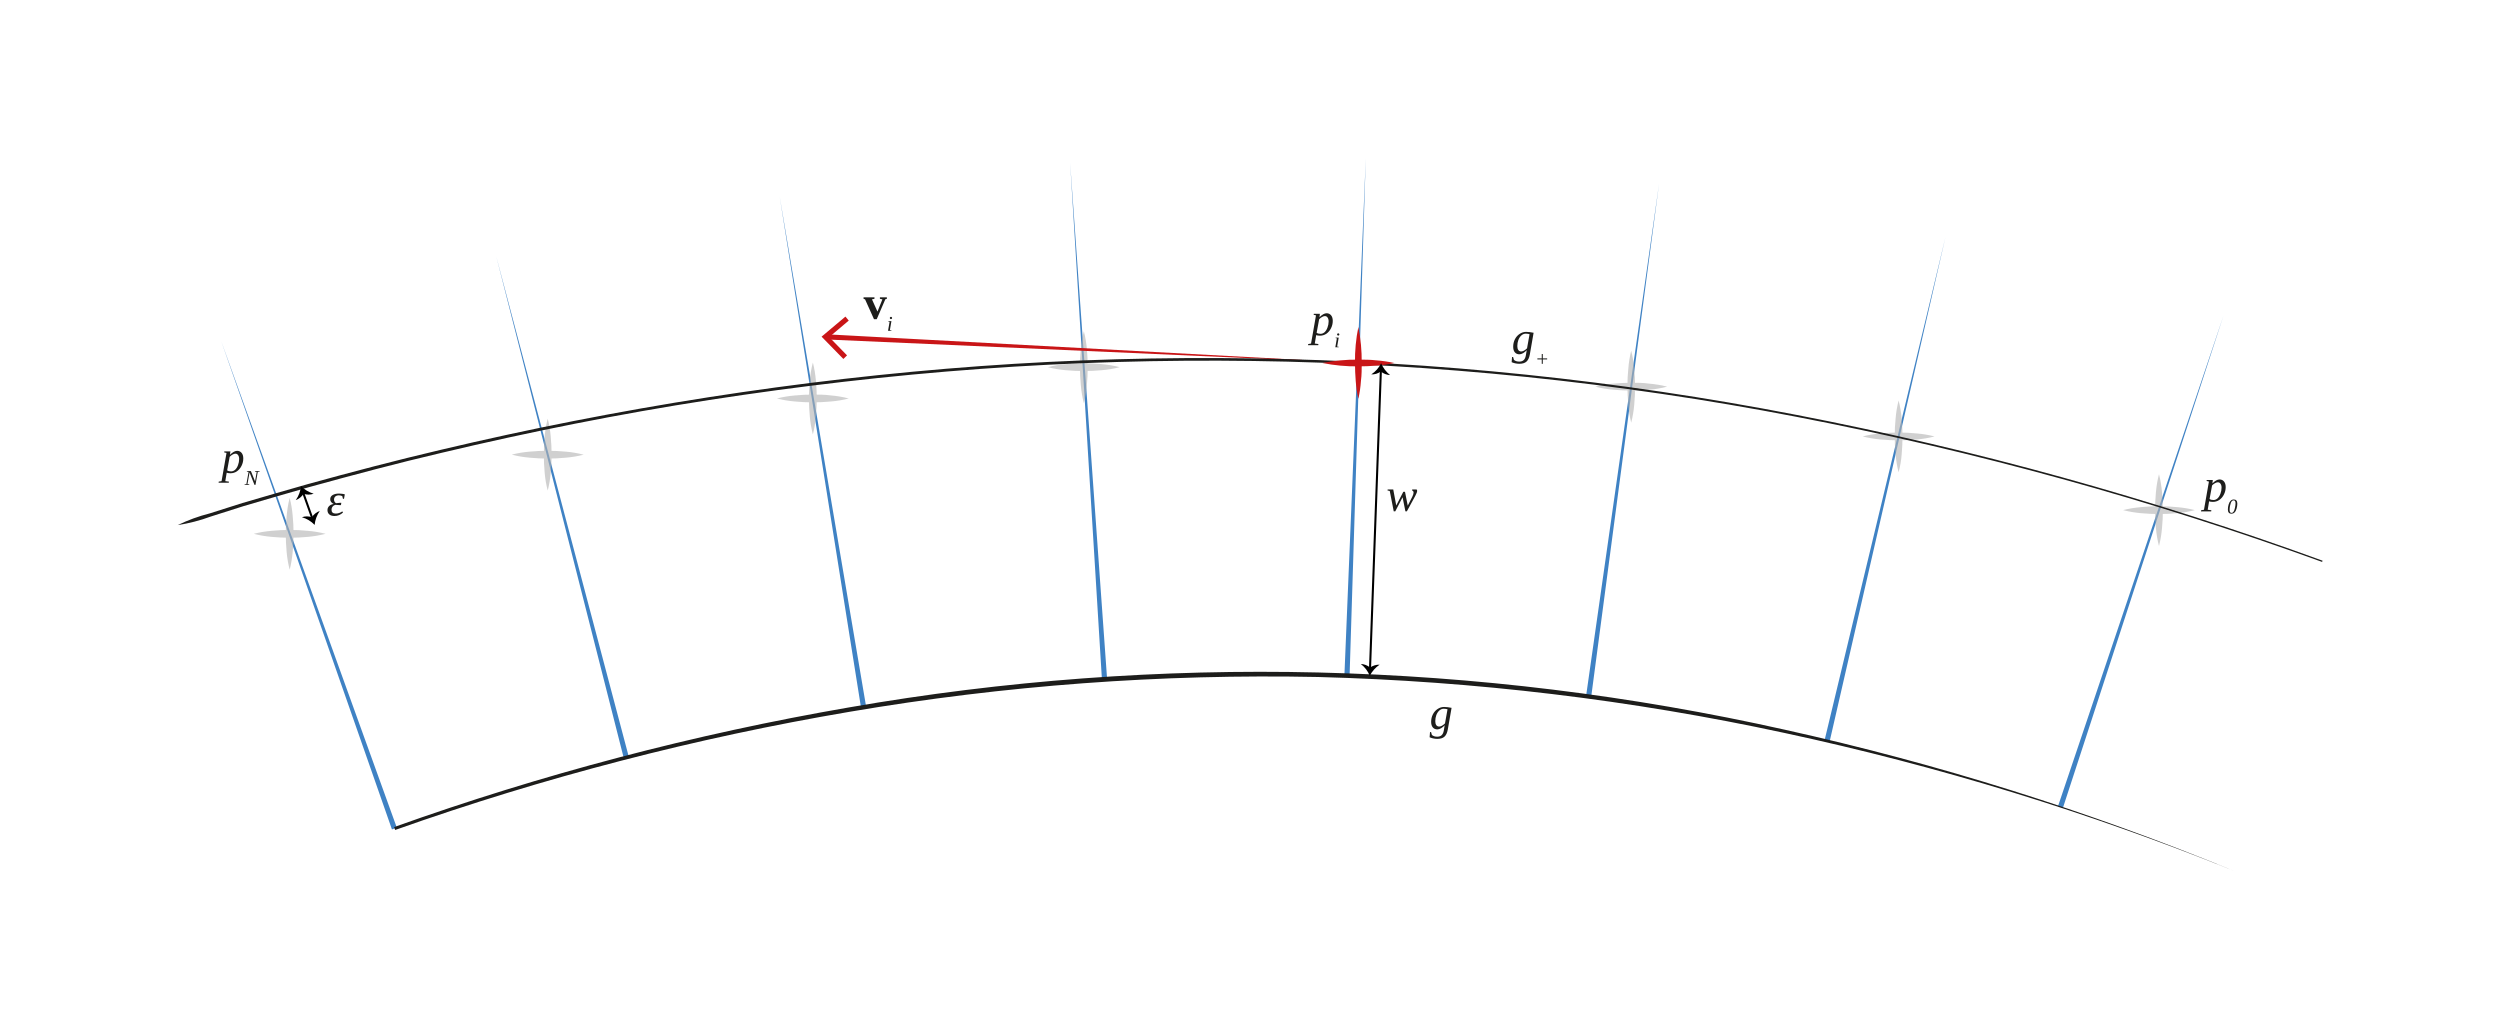
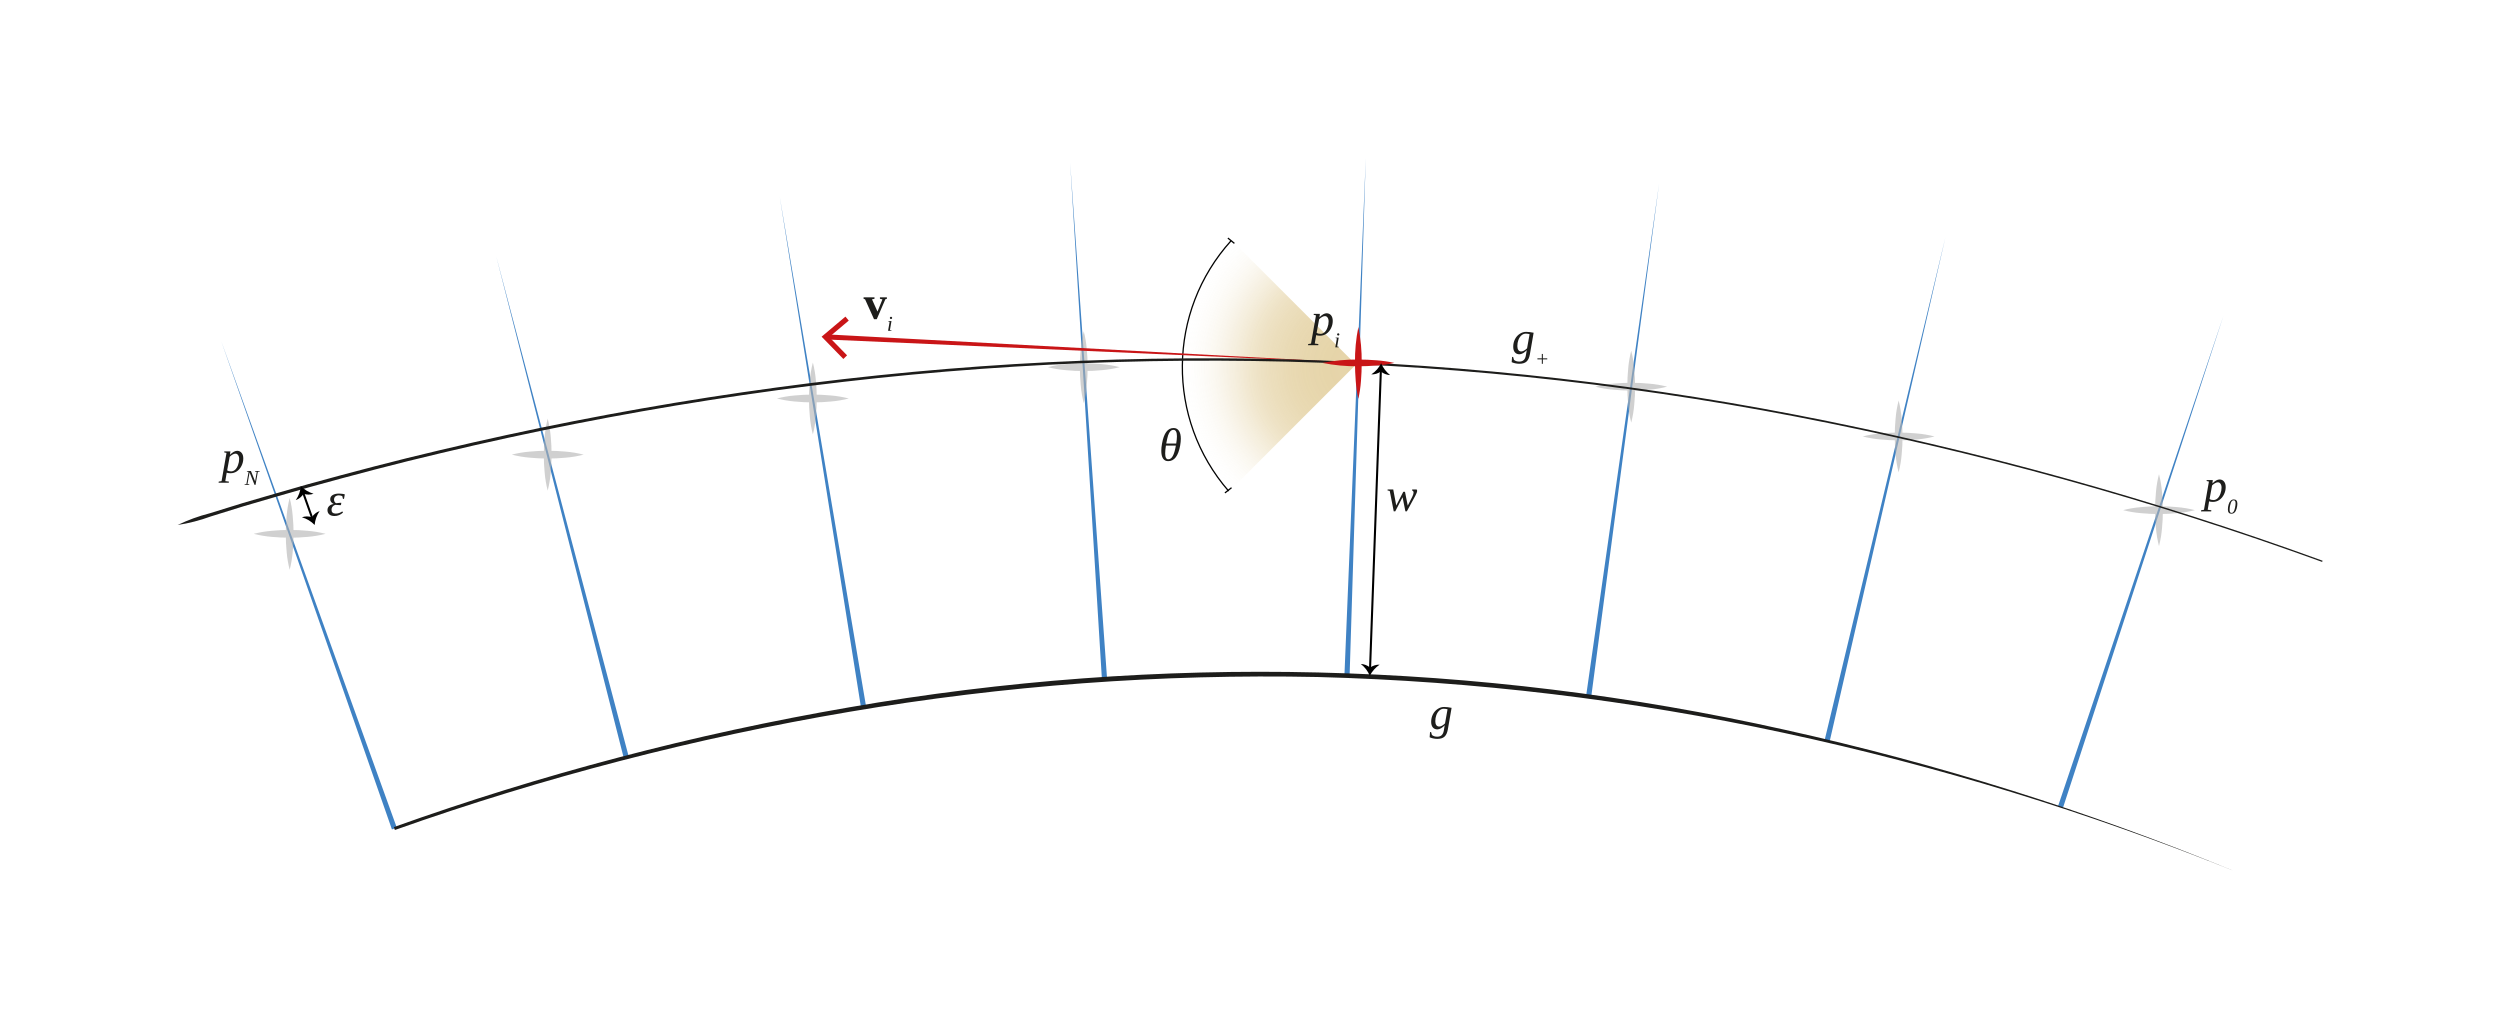
- <svg xmlns="http://www.w3.org/2000/svg" viewBox="0 0 482.09 198.43">
+ <svg xmlns="http://www.w3.org/2000/svg" viewBox="0 0 482.087 198.425">
  <defs>
-     <style>.cls-1{fill:#3f82c4;}.cls-2{opacity:0.61;}.cls-3{fill:#b2b2b2;}.cls-4{fill:#c91517;}.cls-5,.cls-7,.cls-8,.cls-9{fill:#1d1d1b;}.cls-10,.cls-6{fill:none;}.cls-6{stroke:#000;stroke-miterlimit:10;stroke-width:0.4px;}.cls-7,.cls-9{font-size:9px;}.cls-7,.cls-8{font-family:TimesNewRomanPS-ItalicMT, Times New Roman;font-style:italic;}.cls-8{font-size:7px;}.cls-9{font-family:TimesNewRomanPS-BoldMT, Times New Roman;font-weight:700;}</style>
+     <clipPath id="a">
+       <polygon points="261.475 70.311 234.586 43.422 220.612 69.982 235.244 96.542 261.475 70.311" style="fill:none" />
+     </clipPath>
+     <radialGradient id="b" cx="261.937" cy="70.803" r="34.599" gradientUnits="userSpaceOnUse">
+       <stop offset="0" stop-color="#c1962b" />
+       <stop offset="0.174" stop-color="#c1962b" stop-opacity="0.985" />
+       <stop offset="0.3" stop-color="#c1962b" stop-opacity="0.937" />
+       <stop offset="0.41" stop-color="#c1962b" stop-opacity="0.855" />
+       <stop offset="0.511" stop-color="#c1962b" stop-opacity="0.74" />
+       <stop offset="0.54" stop-color="#c1962b" stop-opacity="0.7" />
+       <stop offset="0.609" stop-color="#c7a03f" stop-opacity="0.634" />
+       <stop offset="0.735" stop-color="#d6ba74" stop-opacity="0.458" />
+       <stop offset="0.904" stop-color="#efe4c9" stop-opacity="0.177" />
+       <stop offset="1" stop-color="#fff" stop-opacity="0" />
+     </radialGradient>
  </defs>
-   <g id="Best_Fit_Geodesic_Diagram" data-name="Best Fit Geodesic Diagram">
-     <g id="PerpGs">
-       <polygon class="cls-1" points="75.58 159.94 42.63 65.71 76.52 159.6 75.58 159.94" />
-       <polygon class="cls-1" points="166.03 136.43 150.34 37.85 167.02 136.27 166.03 136.43" />
-       <polygon class="cls-1" points="212.49 131.01 206.36 31.38 213.49 130.95 212.49 131.01" />
-       <polygon class="cls-1" points="259.25 130.23 263.37 30.5 260.25 130.27 259.25 130.23" />
-       <polygon class="cls-1" points="305.85 134.24 319.93 35.42 306.84 134.38 305.85 134.24" />
-       <polygon class="cls-1" points="351.84 142.76 375.16 45.7 352.82 142.99 351.84 142.76" />
-       <polygon class="cls-1" points="396.86 155.46 428.77 60.87 397.81 155.77 396.86 155.46" />
-       <polygon class="cls-1" points="120.28 146.17 95.69 49.42 121.25 145.92 120.28 146.17" />
-     </g>
-     <g id="RefPts" class="cls-2">
-       <path class="cls-3" d="M105.62,80.74a20.84,20.84,0,0,1,.58,3.46c.12,1.16.16,2.31.17,3.47s-.05,2.31-.17,3.46a20.78,20.78,0,0,1-.58,3.47,19.83,19.83,0,0,1-.59-3.47,37.6,37.6,0,0,1,0-6.93A19.88,19.88,0,0,1,105.62,80.74Z" />
-       <path class="cls-3" d="M202.05,70.8a21,21,0,0,1,3.47-.58c1.15-.12,2.31-.16,3.46-.17a33.45,33.45,0,0,1,3.47.17,21,21,0,0,1,3.47.58,20,20,0,0,1-3.47.59,37.6,37.6,0,0,1-6.93,0A21,21,0,0,1,202.05,70.8Z" />
-       <path class="cls-3" d="M55.86,96a20.78,20.78,0,0,1,.58,3.47,35.4,35.4,0,0,1,0,6.93,20.84,20.84,0,0,1-.58,3.46,20.87,20.87,0,0,1-.59-3.46c-.11-1.16-.16-2.31-.16-3.47a33.4,33.4,0,0,1,.17-3.46A20.78,20.78,0,0,1,55.86,96Z" />
-       <path class="cls-3" d="M48.93,102.94a20.84,20.84,0,0,1,3.46-.58,35.5,35.5,0,0,1,6.94,0,20.84,20.84,0,0,1,3.46.58,20.87,20.87,0,0,1-3.46.59,36.57,36.57,0,0,1-6.94,0A20.84,20.84,0,0,1,48.93,102.94Z" />
-       <path class="cls-3" d="M149.82,76.84a20.84,20.84,0,0,1,3.46-.58,33.59,33.59,0,0,1,3.47-.17c1.15,0,2.31,0,3.46.16a20.8,20.8,0,0,1,3.47.59,19.8,19.8,0,0,1-3.47.58,35.4,35.4,0,0,1-6.93,0A20.84,20.84,0,0,1,149.82,76.84Z" />
-       <path class="cls-3" d="M156.75,69.91a20.84,20.84,0,0,1,.58,3.46,35.5,35.5,0,0,1,0,6.94,20.84,20.84,0,0,1-.58,3.46,20.87,20.87,0,0,1-.59-3.46,36.57,36.57,0,0,1,0-6.94A20.84,20.84,0,0,1,156.75,69.91Z" />
-       <path class="cls-3" d="M209,63.87a20,20,0,0,1,.59,3.47,37.6,37.6,0,0,1,0,6.93,20.15,20.15,0,0,1-.59,3.47,21.13,21.13,0,0,1-.58-3.47c-.12-1.16-.16-2.31-.17-3.47s.05-2.31.17-3.46A21,21,0,0,1,209,63.87Z" />
-       <path class="cls-3" d="M307.62,74.56a21,21,0,0,1,3.47-.58c1.15-.12,2.31-.16,3.46-.17s2.32,0,3.47.17a21,21,0,0,1,3.47.58,20,20,0,0,1-3.47.59,37.6,37.6,0,0,1-6.93,0A21,21,0,0,1,307.62,74.56Z" />
-       <path class="cls-3" d="M314.55,67.63a21,21,0,0,1,.59,3.47,37.6,37.6,0,0,1,0,6.93,20,20,0,0,1-.59,3.47A21,21,0,0,1,314,78c-.12-1.16-.16-2.31-.17-3.47s.05-2.31.17-3.46A21,21,0,0,1,314.55,67.63Z" />
-       <path class="cls-3" d="M359.19,84.16a21,21,0,0,1,3.47-.58c1.15-.12,2.31-.16,3.46-.17a33.59,33.59,0,0,1,3.47.17,20.84,20.84,0,0,1,3.46.58,19.88,19.88,0,0,1-3.46.59,37.6,37.6,0,0,1-6.93,0A21,21,0,0,1,359.19,84.16Z" />
-       <path class="cls-3" d="M409.4,98.37a20.84,20.84,0,0,1,3.46-.58c1.16-.12,2.31-.16,3.47-.17a33.4,33.4,0,0,1,3.46.17,21,21,0,0,1,3.47.58,21,21,0,0,1-3.47.59,33.38,33.38,0,0,1-3.46.16c-1.16,0-2.31-.05-3.47-.16A22,22,0,0,1,409.4,98.37Z" />
-       <path class="cls-3" d="M366.12,77.23a21,21,0,0,1,.59,3.47,37.6,37.6,0,0,1,0,6.93,19.88,19.88,0,0,1-.59,3.46,20.84,20.84,0,0,1-.58-3.46,33.59,33.59,0,0,1-.17-3.47c0-1.15.05-2.31.17-3.46A21,21,0,0,1,366.12,77.23Z" />
-       <path class="cls-3" d="M98.68,87.67a21,21,0,0,1,3.47-.58,36.47,36.47,0,0,1,6.93,0,21,21,0,0,1,3.47.59,21,21,0,0,1-3.47.58,35.4,35.4,0,0,1-6.93,0A21,21,0,0,1,98.68,87.67Z" />
-       <path class="cls-3" d="M416.33,91.44a21,21,0,0,1,.58,3.47c.12,1.15.16,2.31.17,3.46a33.59,33.59,0,0,1-.17,3.47,20.84,20.84,0,0,1-.58,3.46,20.87,20.87,0,0,1-.59-3.46,33.58,33.58,0,0,1-.16-3.47c0-1.15.05-2.31.16-3.46A22.08,22.08,0,0,1,416.33,91.44Z" />
-     </g>
-     <g id="StartV">
-       <path class="cls-4" d="M261.94,70,159.49,65.47a.5.5,0,0,1,0-1h0Z" />
-       <polygon class="cls-4" points="163.03 61.05 163.67 61.82 159.9 65 163.34 68.53 162.63 69.22 158.43 64.92 163.03 61.05" />
-     </g>
-     <g id="NewG">
-       <path class="cls-5" d="M447.79,108.36a666.63,666.63,0,0,0-101.46-28A598.08,598.08,0,0,0,241.67,69.61q-26.34-.37-52.63,1.53c-17.52,1.27-35,3.32-52.31,6s-34.58,6.13-51.66,10.2c-8.55,2-17,4.26-25.49,6.6-4.22,1.22-8.45,2.4-12.65,3.67l-6.29,2a33,33,0,0,1-6.38,1.65A32.36,32.36,0,0,1,40.45,99l6.3-2c4.21-1.26,8.44-2.44,12.66-3.66,8.47-2.34,17-4.58,25.52-6.58q25.65-6.09,51.71-10.16c17.36-2.7,34.83-4.73,52.36-6s35.11-1.75,52.67-1.49A598.8,598.8,0,0,1,346.4,80a665.66,665.66,0,0,1,101.47,28.12Z" />
-     </g>
-     <g id="MainG">
-       <path class="cls-5" d="M76,159.49a527.34,527.34,0,0,1,87.74-23.08,462.73,462.73,0,0,1,180.51,4.32,529,529,0,0,1,86.52,27.2,527.5,527.5,0,0,0-86.65-26.59,487,487,0,0,0-89.93-10.79,478.58,478.58,0,0,0-90.31,6.7,525.63,525.63,0,0,0-87.68,22.8Z" />
-     </g>
-     <g id="StartPt">
-       <path class="cls-4" d="M261.94,63.05a33.88,33.88,0,0,1,.65,6.93c0,1.16,0,2.31-.15,3.47a22.9,22.9,0,0,1-.5,3.46,22.93,22.93,0,0,1-.51-3.46c-.1-1.16-.13-2.31-.14-3.47A32.53,32.53,0,0,1,261.94,63.05Z" />
-       <path class="cls-4" d="M255,70a33.35,33.35,0,0,1,6.94-.65c1.15,0,2.31,0,3.46.14a24.41,24.41,0,0,1,3.47.51,24.41,24.41,0,0,1-3.47.51c-1.15.1-2.31.13-3.46.14A33.35,33.35,0,0,1,255,70Z" />
-     </g>
-     <g id="Arrows">
-       <line class="cls-6" x1="60.2" y1="99.89" x2="58.48" y2="95.07" />
-       <path d="M60.14,99.74a2.88,2.88,0,0,0-1.92,0,5.44,5.44,0,0,1,2.45,1.48,5.76,5.76,0,0,1,1-2.7A3.09,3.09,0,0,0,60.14,99.74Z" />
-       <path d="M58.54,95.23a3,3,0,0,1-1.5,1.2,5.55,5.55,0,0,0,1-2.7,5.72,5.72,0,0,0,2.45,1.48A3.08,3.08,0,0,1,58.54,95.23Z" />
-       <line class="cls-6" x1="264.19" y1="128.9" x2="266.28" y2="71.47" />
-       <path d="M264.2,128.73a2.91,2.91,0,0,0-1.79-.69,5.35,5.35,0,0,1,1.73,2.28,5.78,5.78,0,0,1,1.9-2.15A3.06,3.06,0,0,0,264.2,128.73Z" />
-       <path d="M266.27,71.63a2.88,2.88,0,0,1-1.84.57,5.41,5.41,0,0,0,1.9-2.15,5.78,5.78,0,0,0,1.73,2.28A3,3,0,0,1,266.27,71.63Z" />
-     </g>
-     <g id="Text">
-       <text class="cls-7" transform="translate(267.34 98.51)">w</text>
-       <text class="cls-7" transform="translate(62.96 99.41)">ε</text>
-       <text class="cls-7" transform="translate(291.5 68.23)">g</text>
-       <text class="cls-8" transform="translate(296 70.56) scale(0.58)">+</text>
-       <text class="cls-7" transform="translate(275.68 140.56)">g</text>
-       <text class="cls-7" transform="translate(252.77 64.64)">p</text>
-       <text class="cls-8" transform="translate(257.27 66.97) scale(0.58)">i</text>
-       <text class="cls-9" transform="translate(166.52 61.46)">v</text>
-       <text class="cls-8" transform="translate(171.02 63.79) scale(0.58)">i</text>
-       <text class="cls-7" transform="translate(424.96 96.69)">p</text>
-       <text class="cls-8" transform="translate(429.46 99.02) scale(0.58)">0</text>
-       <text class="cls-7" transform="translate(42.68 91.17)">p</text>
-       <text class="cls-8" transform="translate(47.18 93.5) scale(0.58)">N</text>
-     </g>
+   <text transform="translate(223.501 88.832)" style="font-size:9px;fill:#1d1d1b;font-family:TimesNewRomanPS-ItalicMT, Times New Roman;font-style:italic">θ</text>
+   <path d="M236.922,94.693a36.38,36.38,0,0,1,.48-48.277" style="fill:none;stroke:#000;stroke-miterlimit:10;stroke-width:0.25px" />
+   <rect x="236.112" y="94.561" width="1.625" height="0.25" transform="matrix(0.786, -0.618, 0.618, 0.786, -7.893, 166.543)" />
+   <rect x="237.282" y="45.607" width="0.25" height="1.625" transform="translate(51.138 200.76) rotate(-50.708)" />
+   <g style="clip-path:url(#a)">
+     <circle cx="261.937" cy="70.803" r="34.599" style="opacity:0.41;fill:url(#b)" />
  </g>
-   <g id="CuttyPTwithGeodesics">
-     <line class="cls-10" x1="67.54" y1="97.19" x2="69.73" y2="36.9" />
+   <polygon points="75.576 159.938 42.633 65.708 76.518 159.603 75.576 159.938" style="fill:#3f82c4" />
+   <polygon points="166.03 136.432 150.344 37.85 167.017 136.27 166.03 136.432" style="fill:#3f82c4" />
+   <polygon points="212.488 131.012 206.362 31.378 213.486 130.946 212.488 131.012" style="fill:#3f82c4" />
+   <polygon points="259.252 130.233 263.368 30.495 260.252 130.269 259.252 130.233" style="fill:#3f82c4" />
+   <polygon points="305.852 134.244 319.932 35.419 306.842 134.38 305.852 134.244" style="fill:#3f82c4" />
+   <polygon points="351.844 142.759 375.159 45.697 352.818 142.988 351.844 142.759" style="fill:#3f82c4" />
+   <polygon points="396.863 155.456 428.769 60.87 397.813 155.77 396.863 155.456" style="fill:#3f82c4" />
+   <polygon points="120.28 146.169 95.69 49.423 121.248 145.918 120.28 146.169" style="fill:#3f82c4" />
+   <g style="opacity:0.61">
+     <path d="M105.615,80.736A20.821,20.821,0,0,1,106.2,84.2a36.376,36.376,0,0,1,0,6.932,20.631,20.631,0,0,1-.586,3.466,20.73,20.73,0,0,1-.585-3.466,33.8,33.8,0,0,1-.164-3.466,34.351,34.351,0,0,1,.166-3.466A21.03,21.03,0,0,1,105.615,80.736Z" style="fill:#b2b2b2" />
+     <path d="M202.053,70.8a20.9,20.9,0,0,1,3.466-.583,34.648,34.648,0,0,1,3.466-.167,34.087,34.087,0,0,1,3.466.165,20.73,20.73,0,0,1,3.466.585,20.628,20.628,0,0,1-3.466.585,34.087,34.087,0,0,1-3.466.165,34.648,34.648,0,0,1-3.466-.167A20.9,20.9,0,0,1,202.053,70.8Z" style="fill:#b2b2b2" />
+     <path d="M55.859,96.009a20.827,20.827,0,0,1,.583,3.466,34.381,34.381,0,0,1,.167,3.466,34.058,34.058,0,0,1-.164,3.466,20.626,20.626,0,0,1-.586,3.467,20.725,20.725,0,0,1-.585-3.467,33.772,33.772,0,0,1-.164-3.466,34.675,34.675,0,0,1,.166-3.466A21.036,21.036,0,0,1,55.859,96.009Z" style="fill:#b2b2b2" />
+     <path d="M48.927,102.941a21.036,21.036,0,0,1,3.466-.583,34.675,34.675,0,0,1,3.466-.166,33.772,33.772,0,0,1,3.466.164,20.7,20.7,0,0,1,3.466.585,20.6,20.6,0,0,1-3.466.586,36.376,36.376,0,0,1-6.932,0A20.827,20.827,0,0,1,48.927,102.941Z" style="fill:#b2b2b2" />
+     <path d="M149.817,76.84a20.793,20.793,0,0,1,3.466-.583,36.376,36.376,0,0,1,6.932,0,20.733,20.733,0,0,1,3.466.586,20.73,20.73,0,0,1-3.466.585,34.087,34.087,0,0,1-3.466.165,34.648,34.648,0,0,1-3.466-.167A21,21,0,0,1,149.817,76.84Z" style="fill:#b2b2b2" />
+     <path d="M156.749,69.908a21,21,0,0,1,.583,3.466,34.647,34.647,0,0,1,.166,3.466,33.8,33.8,0,0,1-.164,3.466,20.73,20.73,0,0,1-.585,3.466,20.631,20.631,0,0,1-.586-3.466,36.376,36.376,0,0,1,0-6.932A20.793,20.793,0,0,1,156.749,69.908Z" style="fill:#b2b2b2" />
+     <path d="M208.985,63.871a21.018,21.018,0,0,1,.583,3.466,34.661,34.661,0,0,1,.166,3.466,33.786,33.786,0,0,1-.164,3.466,20.713,20.713,0,0,1-.585,3.466,20.614,20.614,0,0,1-.586-3.466,36.376,36.376,0,0,1,0-6.932A20.81,20.81,0,0,1,208.985,63.871Z" style="fill:#b2b2b2" />
+     <path d="M307.623,74.564a21,21,0,0,1,3.466-.583,34.351,34.351,0,0,1,3.466-.166,33.8,33.8,0,0,1,3.466.164,20.73,20.73,0,0,1,3.466.585,20.631,20.631,0,0,1-3.466.586,36.376,36.376,0,0,1-6.932,0A20.793,20.793,0,0,1,307.623,74.564Z" style="fill:#b2b2b2" />
+     <path d="M314.555,67.632a21.036,21.036,0,0,1,.583,3.466,34.675,34.675,0,0,1,.166,3.466,33.772,33.772,0,0,1-.164,3.466,20.7,20.7,0,0,1-.585,3.466,20.6,20.6,0,0,1-.586-3.466,36.376,36.376,0,0,1,0-6.932A20.827,20.827,0,0,1,314.555,67.632Z" style="fill:#b2b2b2" />
+     <path d="M359.191,84.163a20.793,20.793,0,0,1,3.466-.583,36.267,36.267,0,0,1,6.932,0,20.628,20.628,0,0,1,3.466.585,20.73,20.73,0,0,1-3.466.585,34.087,34.087,0,0,1-3.466.165,34.648,34.648,0,0,1-3.466-.167A20.9,20.9,0,0,1,359.191,84.163Z" style="fill:#b2b2b2" />
+     <path d="M409.4,98.372a20.9,20.9,0,0,1,3.466-.583,34.648,34.648,0,0,1,3.466-.167,34.087,34.087,0,0,1,3.466.165,20.73,20.73,0,0,1,3.466.585,20.628,20.628,0,0,1-3.466.585,36.267,36.267,0,0,1-6.932,0A20.793,20.793,0,0,1,409.4,98.372Z" style="fill:#b2b2b2" />
+     <path d="M366.123,77.231a20.9,20.9,0,0,1,.583,3.466,34.648,34.648,0,0,1,.167,3.466,34.087,34.087,0,0,1-.165,3.466,20.73,20.73,0,0,1-.585,3.466,20.628,20.628,0,0,1-.585-3.466,36.267,36.267,0,0,1,0-6.932A20.793,20.793,0,0,1,366.123,77.231Z" style="fill:#b2b2b2" />
+     <path d="M98.683,87.669a20.827,20.827,0,0,1,3.466-.583,36.376,36.376,0,0,1,6.932,0,20.6,20.6,0,0,1,3.466.586,20.7,20.7,0,0,1-3.466.585,33.772,33.772,0,0,1-3.466.164,34.675,34.675,0,0,1-3.466-.166A21.036,21.036,0,0,1,98.683,87.669Z" style="fill:#b2b2b2" />
+     <path d="M416.328,91.44a20.914,20.914,0,0,1,.583,3.466,34.677,34.677,0,0,1,.167,3.466,34.059,34.059,0,0,1-.165,3.466,20.7,20.7,0,0,1-.585,3.466,20.594,20.594,0,0,1-.585-3.466,36.267,36.267,0,0,1,0-6.932A20.81,20.81,0,0,1,416.328,91.44Z" style="fill:#b2b2b2" />
  </g>
+   <path d="M261.937,69.982l-102.444-4.51a.495.495,0,1,1,.044-.989h0Z" style="fill:#c91517" />
+   <polygon points="163.026 61.055 163.672 61.819 159.901 64.996 163.344 68.525 162.627 69.224 158.434 64.924 163.026 61.055" style="fill:#c91517" />
+   <path d="M447.788,108.358A667.086,667.086,0,0,0,346.332,80.346,598.968,598.968,0,0,0,241.668,69.61q-26.333-.371-52.632,1.535c-17.513,1.264-34.966,3.313-52.311,6.024s-34.58,6.128-51.657,10.2c-8.545,2.012-17.032,4.259-25.492,6.6-4.214,1.225-8.442,2.4-12.646,3.667l-6.286,1.954a33.09,33.09,0,0,1-6.386,1.646,33.031,33.031,0,0,1,6.2-2.259l6.294-1.95c4.209-1.26,8.442-2.436,12.661-3.659,8.47-2.335,16.967-4.576,25.521-6.582q25.646-6.089,51.712-10.159C154,73.931,171.472,71.9,189,70.648s35.107-1.75,52.675-1.486A599.343,599.343,0,0,1,346.4,80.005a667.406,667.406,0,0,1,101.474,28.121Z" style="fill:#1d1d1b" />
+   <path d="M75.948,159.492a526.29,526.29,0,0,1,87.744-23.083A462.521,462.521,0,0,1,344.2,140.732a527.85,527.85,0,0,1,86.521,27.2,527.492,527.492,0,0,0-86.653-26.593,486.881,486.881,0,0,0-89.924-10.786,478.013,478.013,0,0,0-90.306,6.7,525.513,525.513,0,0,0-87.689,22.8Z" style="fill:#1d1d1b" />
+   <path d="M261.937,63.05a33.143,33.143,0,0,1,.649,6.932c-.011,1.155-.039,2.311-.142,3.466a23.652,23.652,0,0,1-.507,3.466,23.518,23.518,0,0,1-.507-3.466c-.1-1.155-.131-2.311-.143-3.466A33.144,33.144,0,0,1,261.937,63.05Z" style="fill:#c91517" />
+   <path d="M255.005,69.982a33.138,33.138,0,0,1,6.932-.65c1.155.012,2.311.039,3.466.143a23.518,23.518,0,0,1,3.466.507,23.518,23.518,0,0,1-3.466.507c-1.155.1-2.311.131-3.466.143A33.138,33.138,0,0,1,255.005,69.982Z" style="fill:#c91517" />
+   <line x1="60.195" y1="99.89" x2="58.485" y2="95.074" style="fill:none;stroke:#000;stroke-miterlimit:10;stroke-width:0.4px" />
+   <path d="M60.142,99.738a2.95,2.95,0,0,0-1.926.012,5.443,5.443,0,0,1,2.456,1.482,5.74,5.74,0,0,1,.971-2.7A3.042,3.042,0,0,0,60.142,99.738Z" />
+   <path d="M58.539,95.226a2.954,2.954,0,0,1-1.5,1.206,5.459,5.459,0,0,0,.97-2.7,5.75,5.75,0,0,0,2.456,1.483A3.055,3.055,0,0,1,58.539,95.226Z" />
+   <line x1="264.195" y1="128.896" x2="266.276" y2="71.473" style="fill:none;stroke:#000;stroke-miterlimit:10;stroke-width:0.4px" />
+   <path d="M264.2,128.735a2.952,2.952,0,0,0-1.794-.7,5.439,5.439,0,0,1,1.736,2.283,5.765,5.765,0,0,1,1.9-2.152A3.052,3.052,0,0,0,264.2,128.735Z" />
+   <path d="M266.271,71.634a2.951,2.951,0,0,1-1.84.567,5.458,5.458,0,0,0,1.9-2.151,5.766,5.766,0,0,0,1.736,2.283A3.056,3.056,0,0,1,266.271,71.634Z" />
+   <text transform="translate(267.337 98.506)" style="font-size:9px;fill:#1d1d1b;font-family:TimesNewRomanPS-ItalicMT, Times New Roman;font-style:italic">w</text>
+   <text transform="translate(62.96 99.412)" style="font-size:9px;fill:#1d1d1b;font-family:TimesNewRomanPS-ItalicMT, Times New Roman;font-style:italic">ε</text>
+   <text transform="translate(291.504 68.226)" style="font-size:9px;fill:#1d1d1b;font-family:TimesNewRomanPS-ItalicMT, Times New Roman;font-style:italic">g</text>
+   <text transform="translate(296.004 70.557) scale(0.583)" style="font-size:7px;fill:#1d1d1b;font-family:TimesNewRomanPS-ItalicMT, Times New Roman;font-style:italic">+</text>
+   <text transform="translate(275.683 140.56)" style="font-size:9px;fill:#1d1d1b;font-family:TimesNewRomanPS-ItalicMT, Times New Roman;font-style:italic">g</text>
+   <text transform="translate(252.766 64.644)" style="font-size:9px;fill:#1d1d1b;font-family:TimesNewRomanPS-ItalicMT, Times New Roman;font-style:italic">p</text>
+   <text transform="translate(257.266 66.975) scale(0.583)" style="font-size:7px;fill:#1d1d1b;font-family:TimesNewRomanPS-ItalicMT, Times New Roman;font-style:italic">i</text>
+   <text transform="translate(166.524 61.458)" style="font-size:9px;fill:#1d1d1b;font-family:TimesNewRomanPS-BoldMT, Times New Roman;font-weight:700">v</text>
+   <text transform="translate(171.024 63.789) scale(0.583)" style="font-size:7px;fill:#1d1d1b;font-family:TimesNewRomanPS-ItalicMT, Times New Roman;font-style:italic">i</text>
+   <text transform="translate(424.957 96.693)" style="font-size:9px;fill:#1d1d1b;font-family:TimesNewRomanPS-ItalicMT, Times New Roman;font-style:italic">p</text>
+   <text transform="translate(429.457 99.024) scale(0.583)" style="font-size:7px;fill:#1d1d1b;font-family:TimesNewRomanPS-ItalicMT, Times New Roman;font-style:italic">0</text>
+   <text transform="translate(42.68 91.166)" style="font-size:9px;fill:#1d1d1b;font-family:TimesNewRomanPS-ItalicMT, Times New Roman;font-style:italic">p</text>
+   <text transform="translate(47.18 93.497) scale(0.583)" style="font-size:7px;fill:#1d1d1b;font-family:TimesNewRomanPS-ItalicMT, Times New Roman;font-style:italic">N</text>
+   <line x1="67.542" y1="97.185" x2="69.727" y2="36.903" style="fill:none" />
</svg>
